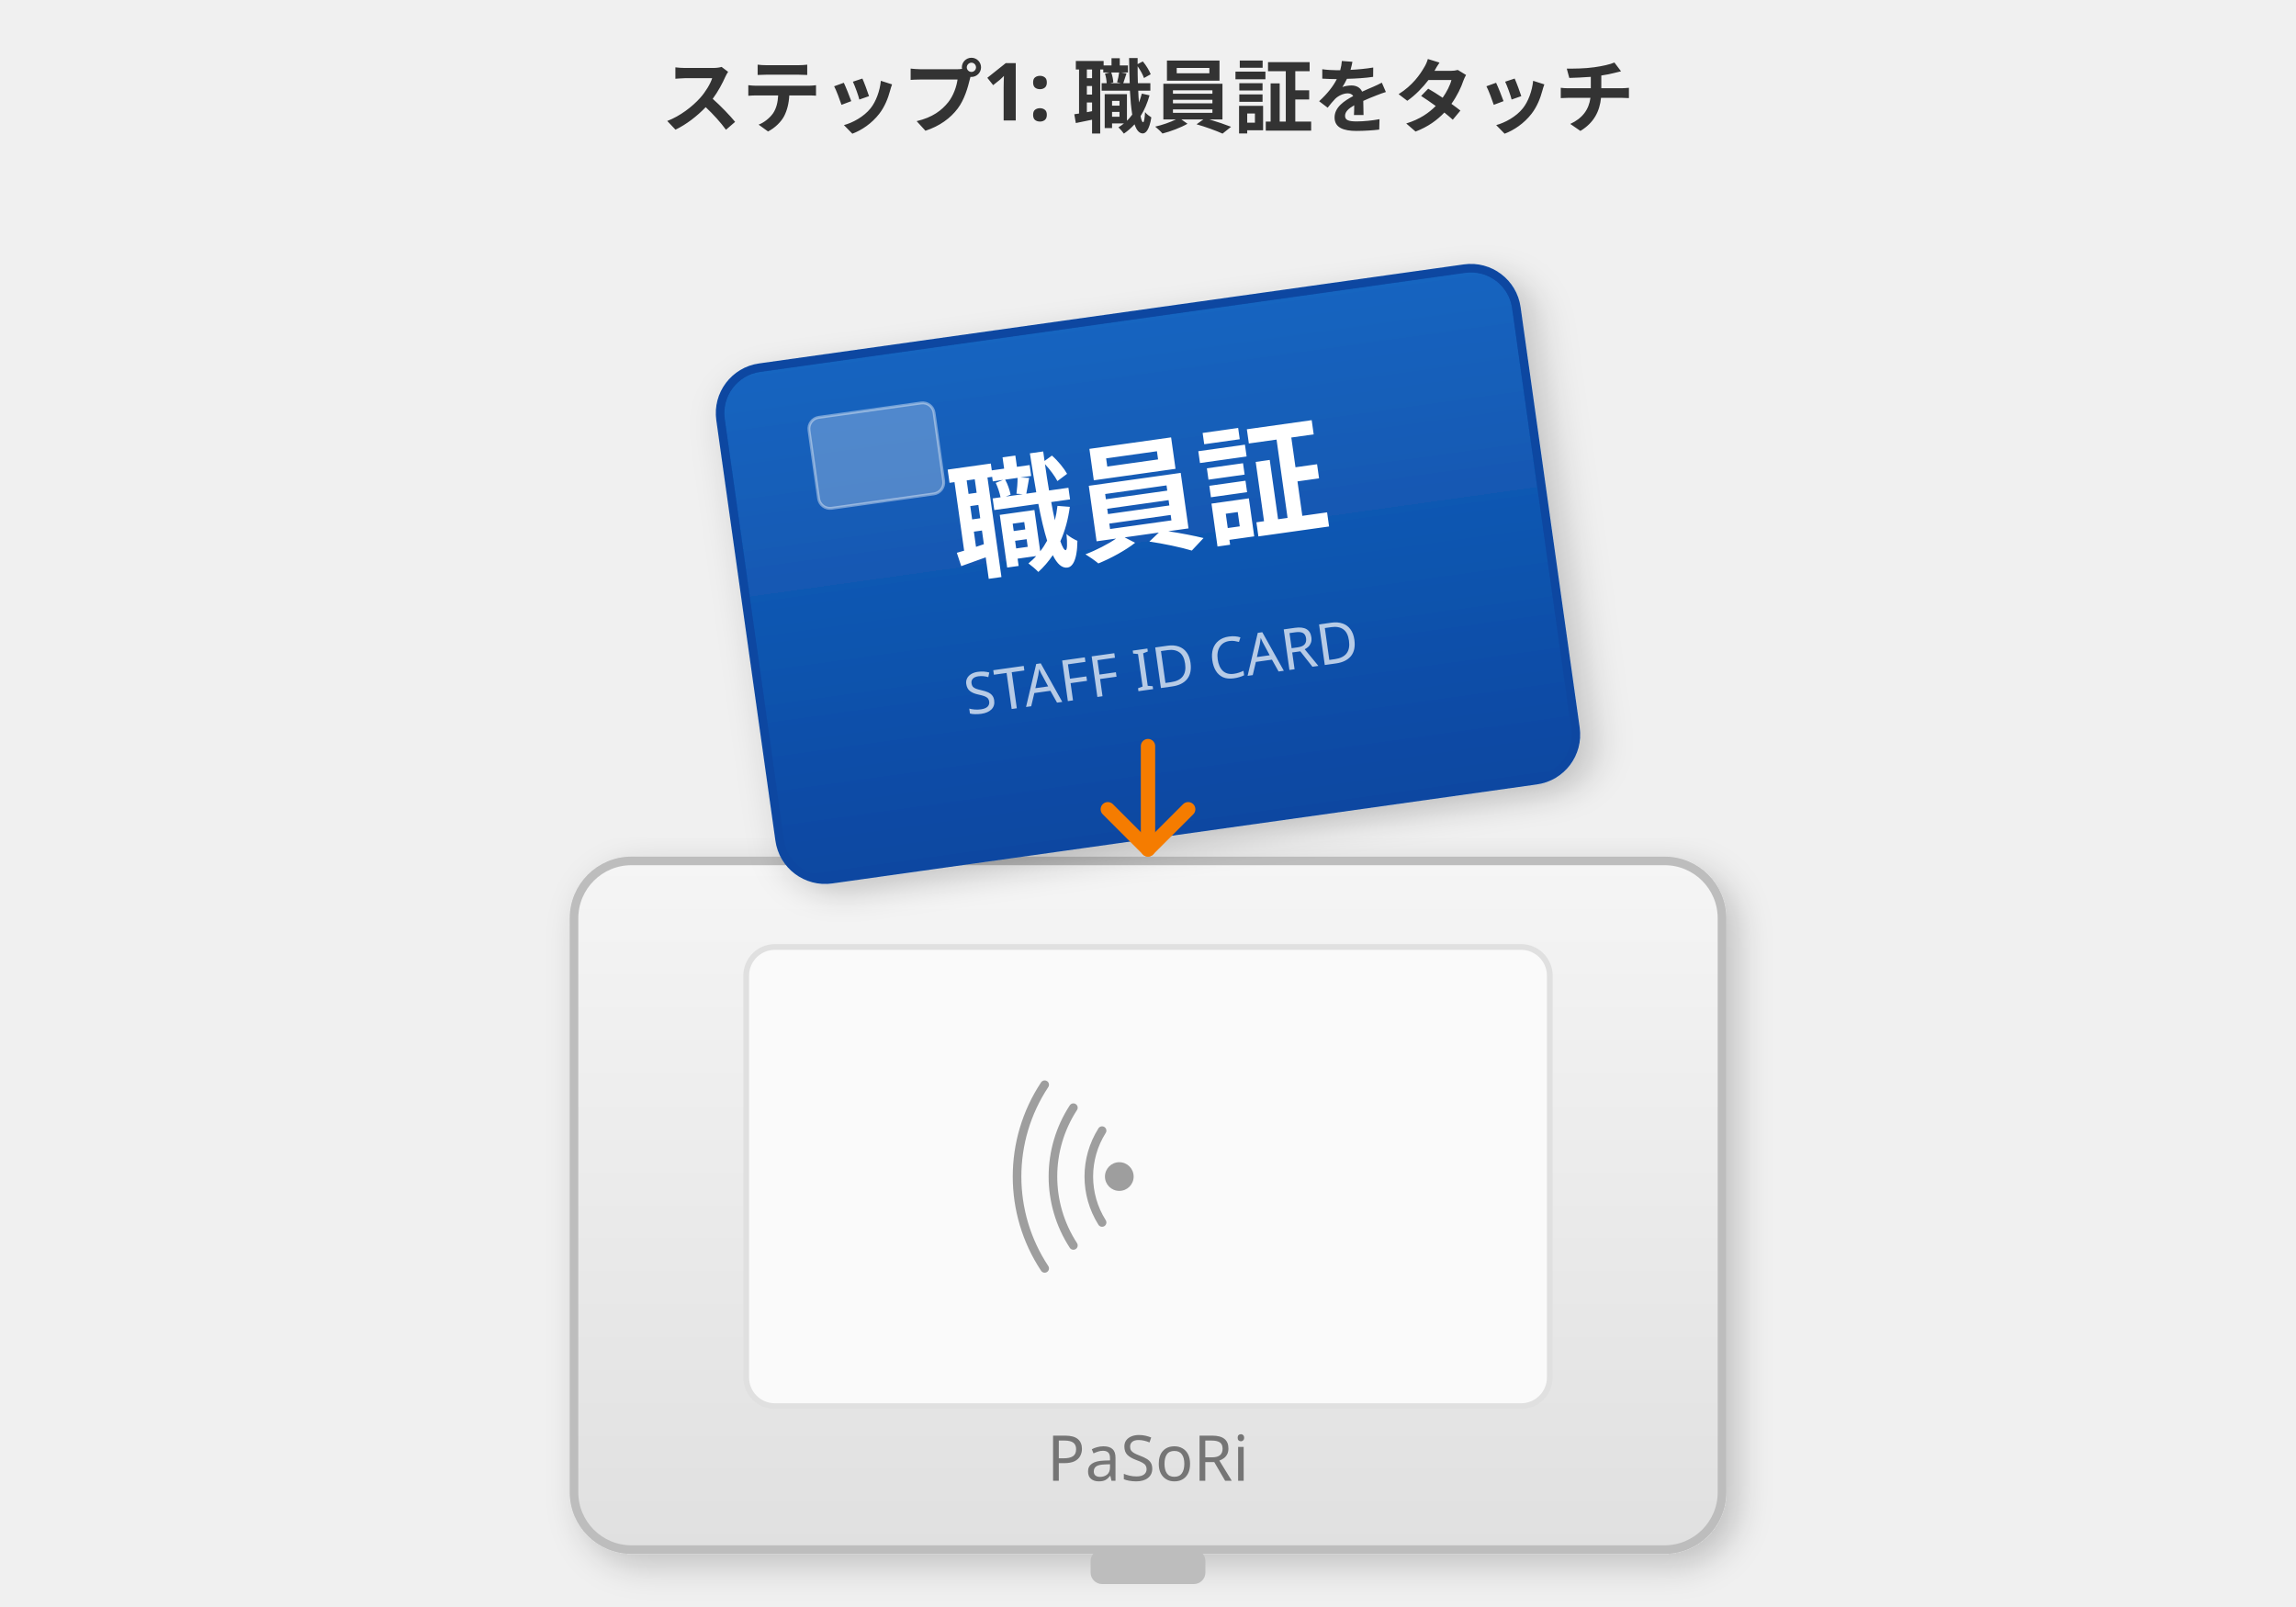
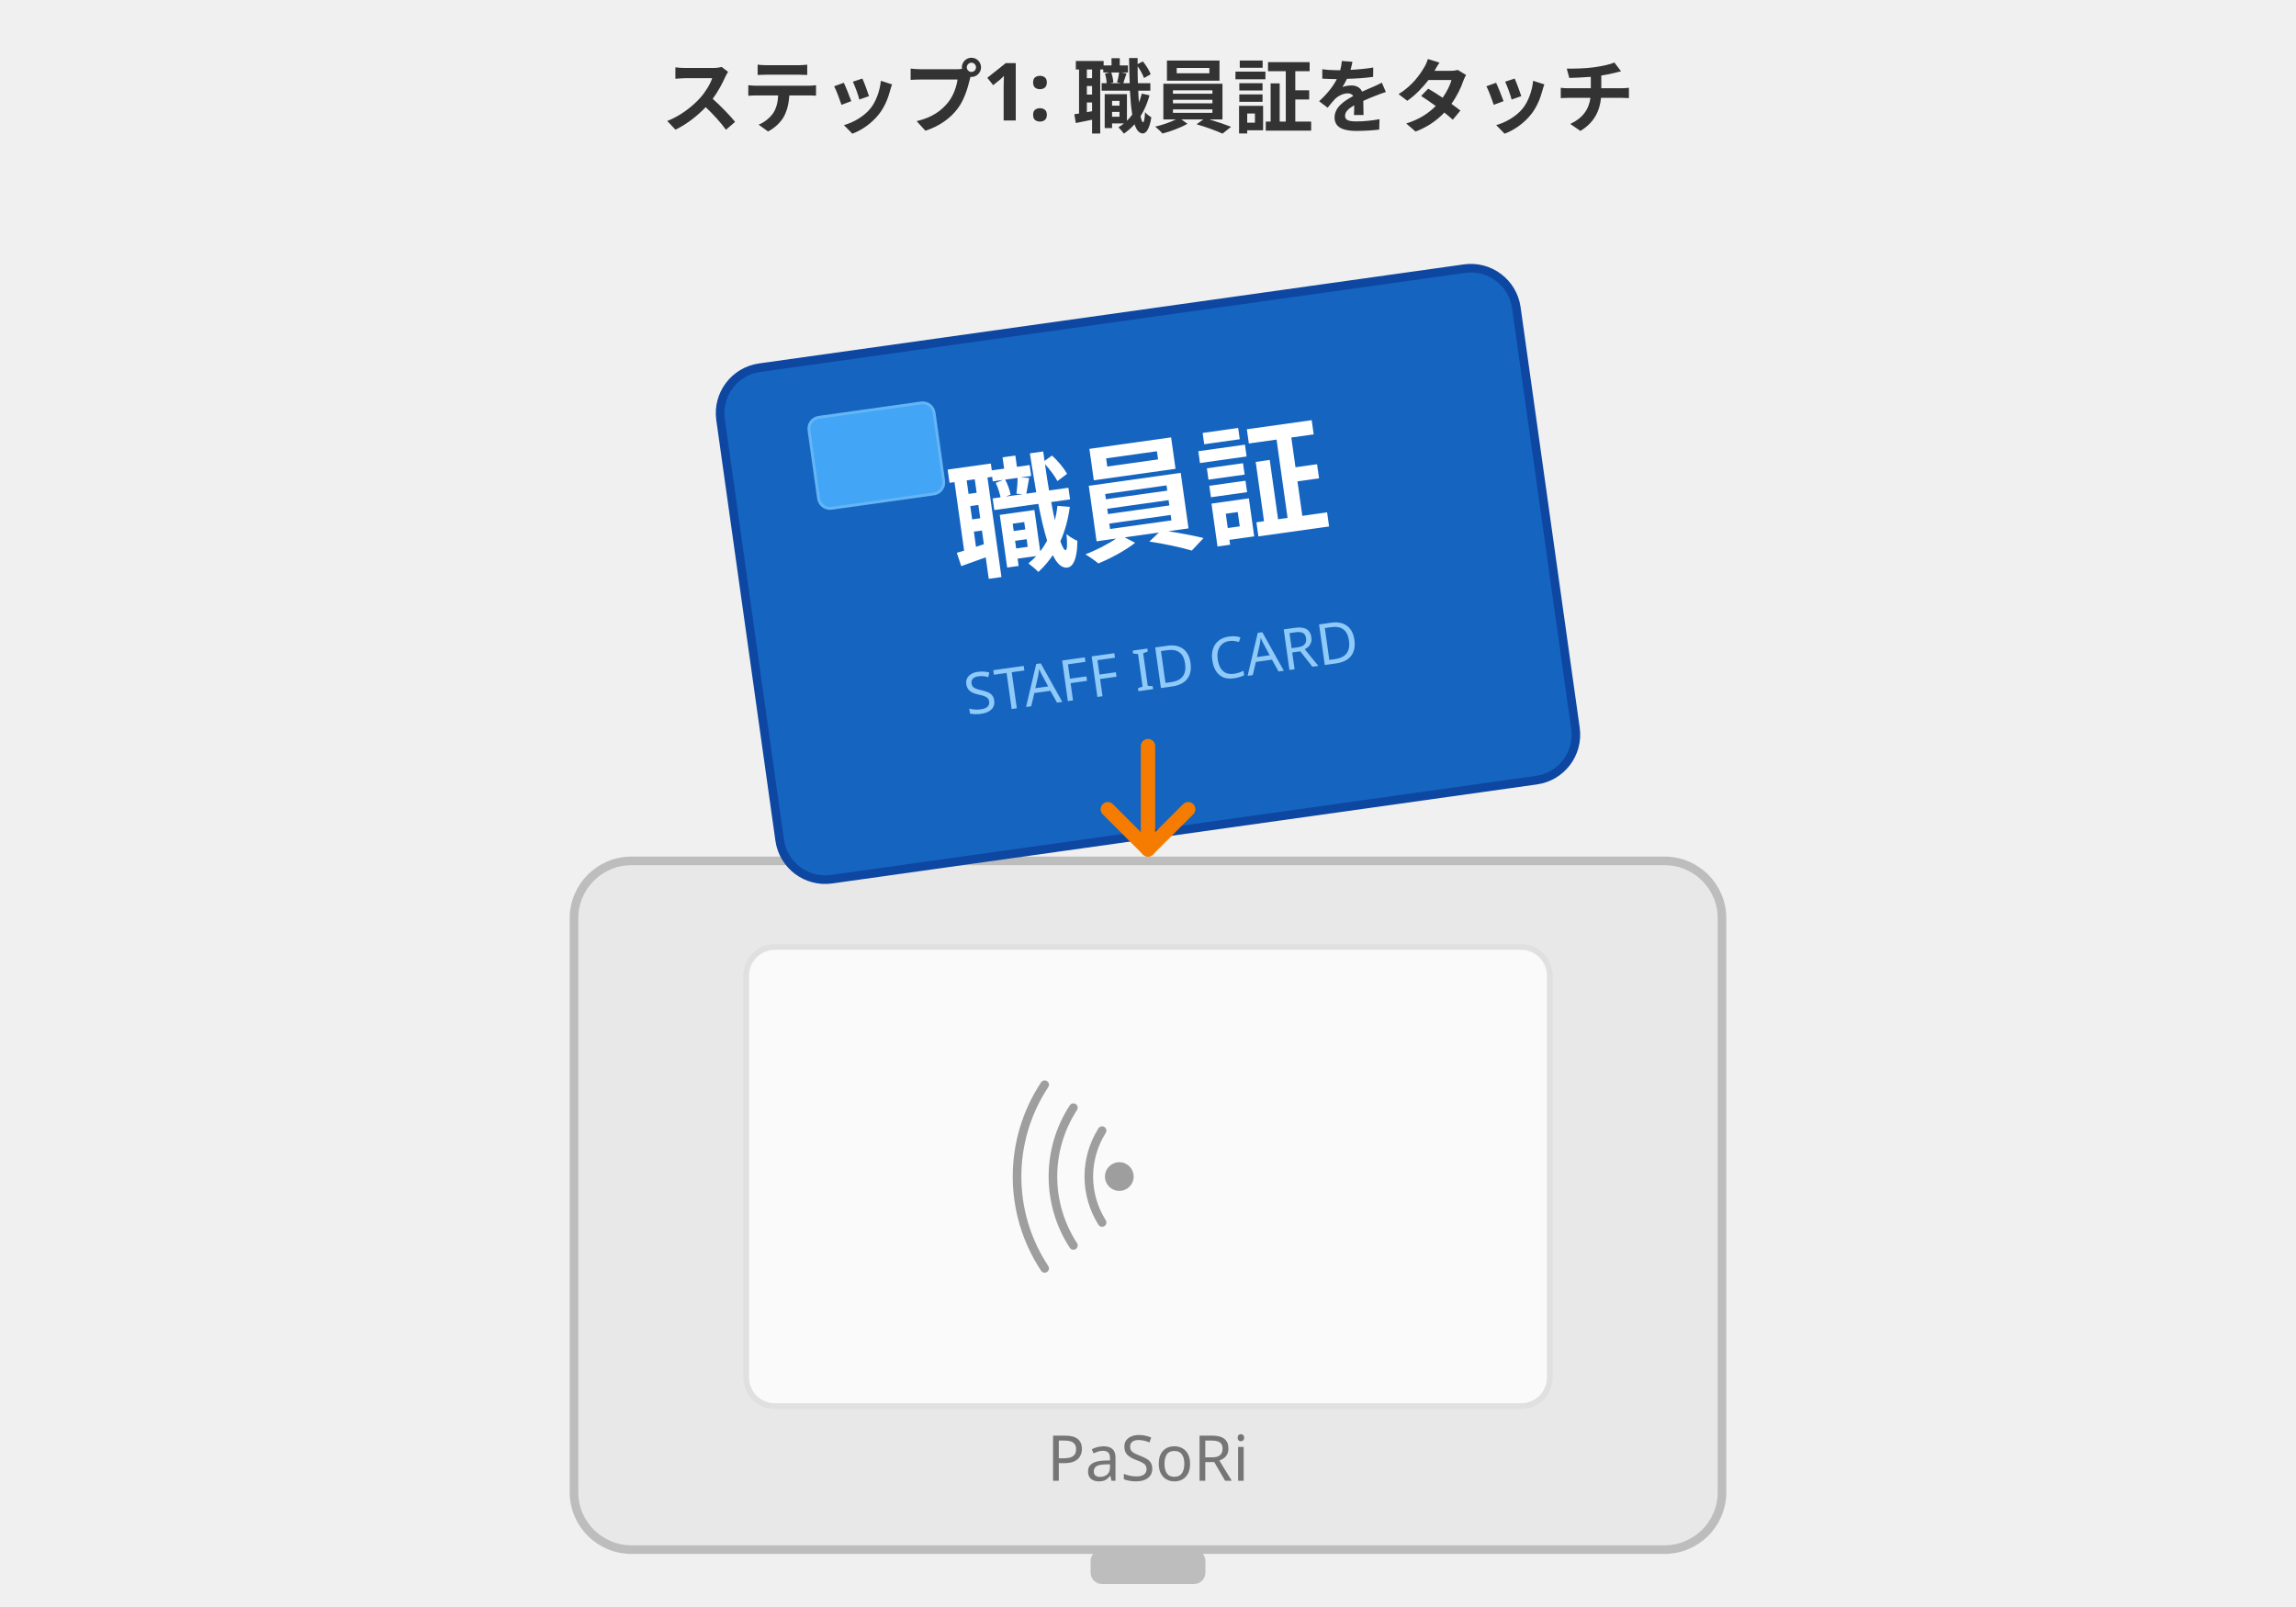
<svg xmlns="http://www.w3.org/2000/svg" viewBox="0 0 400 280" width="400" height="280">
-   <defs>
-     <filter id="shadow1" x="-5%" y="-5%" width="115%" height="115%">
-       <feDropShadow dx="2" dy="2" stdDeviation="3" flood-opacity="0.2" />
-     </filter>
-     <linearGradient id="pasoriGrad" x1="0" y1="0" x2="0" y2="1">
-       <stop offset="0%" stop-color="#f5f5f5" />
-       <stop offset="100%" stop-color="#e0e0e0" />
-     </linearGradient>
-     <linearGradient id="staffCardGrad" x1="0" y1="0" x2="0" y2="1">
-       <stop offset="0%" stop-color="#1565C0" />
-       <stop offset="100%" stop-color="#0D47A1" />
-     </linearGradient>
-   </defs>
-   <rect x="100" y="150" width="200" height="120" rx="10" ry="10" fill="url(#pasoriGrad)" stroke="#bdbdbd" stroke-width="1.5" filter="url(#shadow1)" />
+   <rect x="100" y="150" width="200" height="120" rx="10" ry="10" fill="#e8e8e8" stroke="#bdbdbd" stroke-width="1.5" />
  <rect x="130" y="165" width="140" height="80" rx="5" ry="5" fill="#fafafa" stroke="#e0e0e0" stroke-width="1" />
  <g transform="translate(200, 205)" fill="none" stroke="#9e9e9e" stroke-width="1.5" stroke-linecap="round">
    <path d="M-8,8 A15,15 0 0,1 -8,-8" />
    <path d="M-13,12 A22,22 0 0,1 -13,-12" />
    <path d="M-18,16 A29,29 0 0,1 -18,-16" />
    <circle cx="-5" cy="0" r="2.5" fill="#9e9e9e" stroke="none" />
  </g>
  <text x="200" y="258" text-anchor="middle" font-family="sans-serif" font-size="11" fill="#757575">PaSoRi</text>
  <rect x="190" y="270" width="20" height="6" rx="2" ry="2" fill="#bdbdbd" />
  <g transform="translate(200, 100) rotate(-8)">
-     <rect x="-70" y="-45" width="140" height="90" rx="8" ry="8" fill="url(#staffCardGrad)" stroke="#0D47A1" stroke-width="1.5" filter="url(#shadow1)" />
+     <rect x="-70" y="-45" width="140" height="90" rx="8" ry="8" fill="#1565C0" stroke="#0D47A1" stroke-width="1.5" />
    <text x="0" y="-5" text-anchor="middle" font-family="sans-serif" font-size="22" font-weight="bold" fill="white">職員証</text>
-     <text x="0" y="20" text-anchor="middle" font-family="sans-serif" font-size="10" fill="rgba(255,255,255,0.7)">STAFF ID CARD</text>
-     <rect x="-55" y="-35" width="22" height="16" rx="2" ry="2" fill="rgba(255,255,255,0.25)" stroke="rgba(255,255,255,0.4)" stroke-width="0.5" />
+     <text x="0" y="20" text-anchor="middle" font-family="sans-serif" font-size="10" fill="#90CAF9">STAFF ID CARD</text>
+     <rect x="-55" y="-35" width="22" height="16" rx="2" ry="2" fill="#42A5F5" stroke="#64B5F6" stroke-width="0.5" />
  </g>
  <g fill="none" stroke="#F57C00" stroke-width="2.5" stroke-linecap="round" stroke-linejoin="round">
    <path d="M200,130 L200,148" />
    <polyline points="193,141 200,148 207,141" />
  </g>
-   <text x="200" y="22" text-anchor="middle" font-family="sans-serif" font-size="14" font-weight="bold" fill="#333">ステップ1: 職員証をタッチ</text>
+   <text x="200" y="22" text-anchor="middle" font-family="sans-serif" font-size="14" font-weight="bold" fill="#333333">ステップ1: 職員証をタッチ</text>
</svg>
